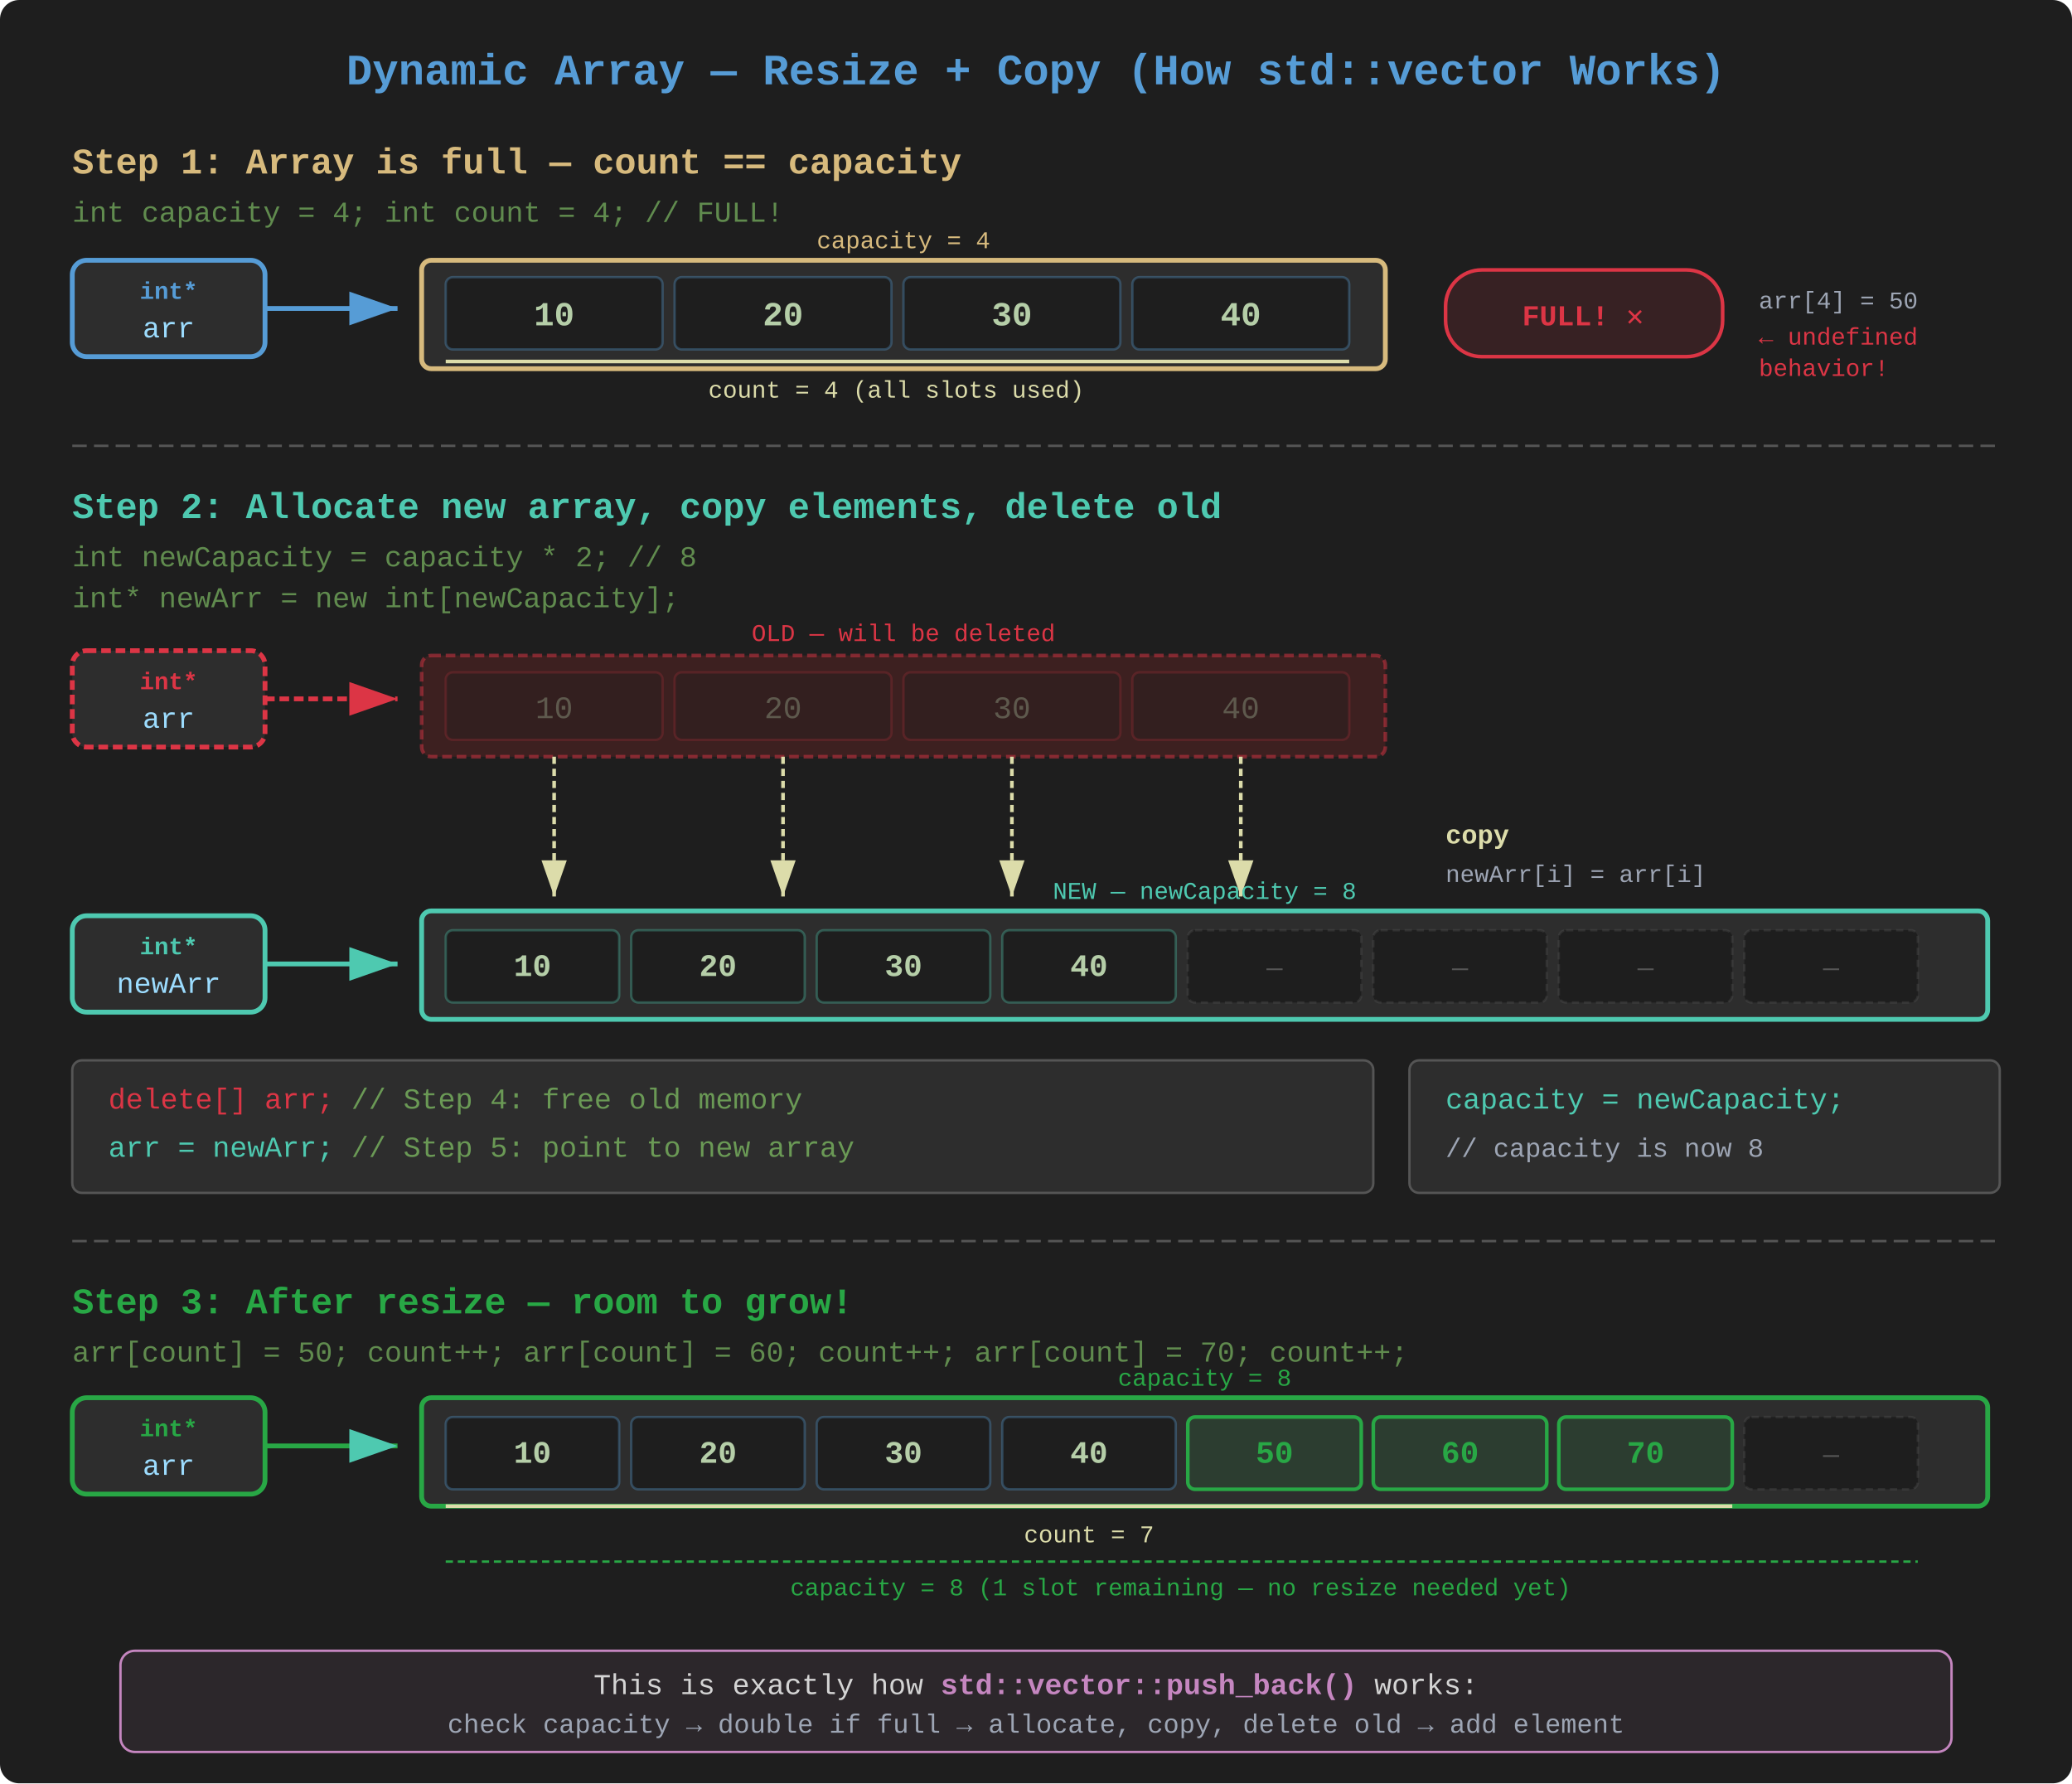
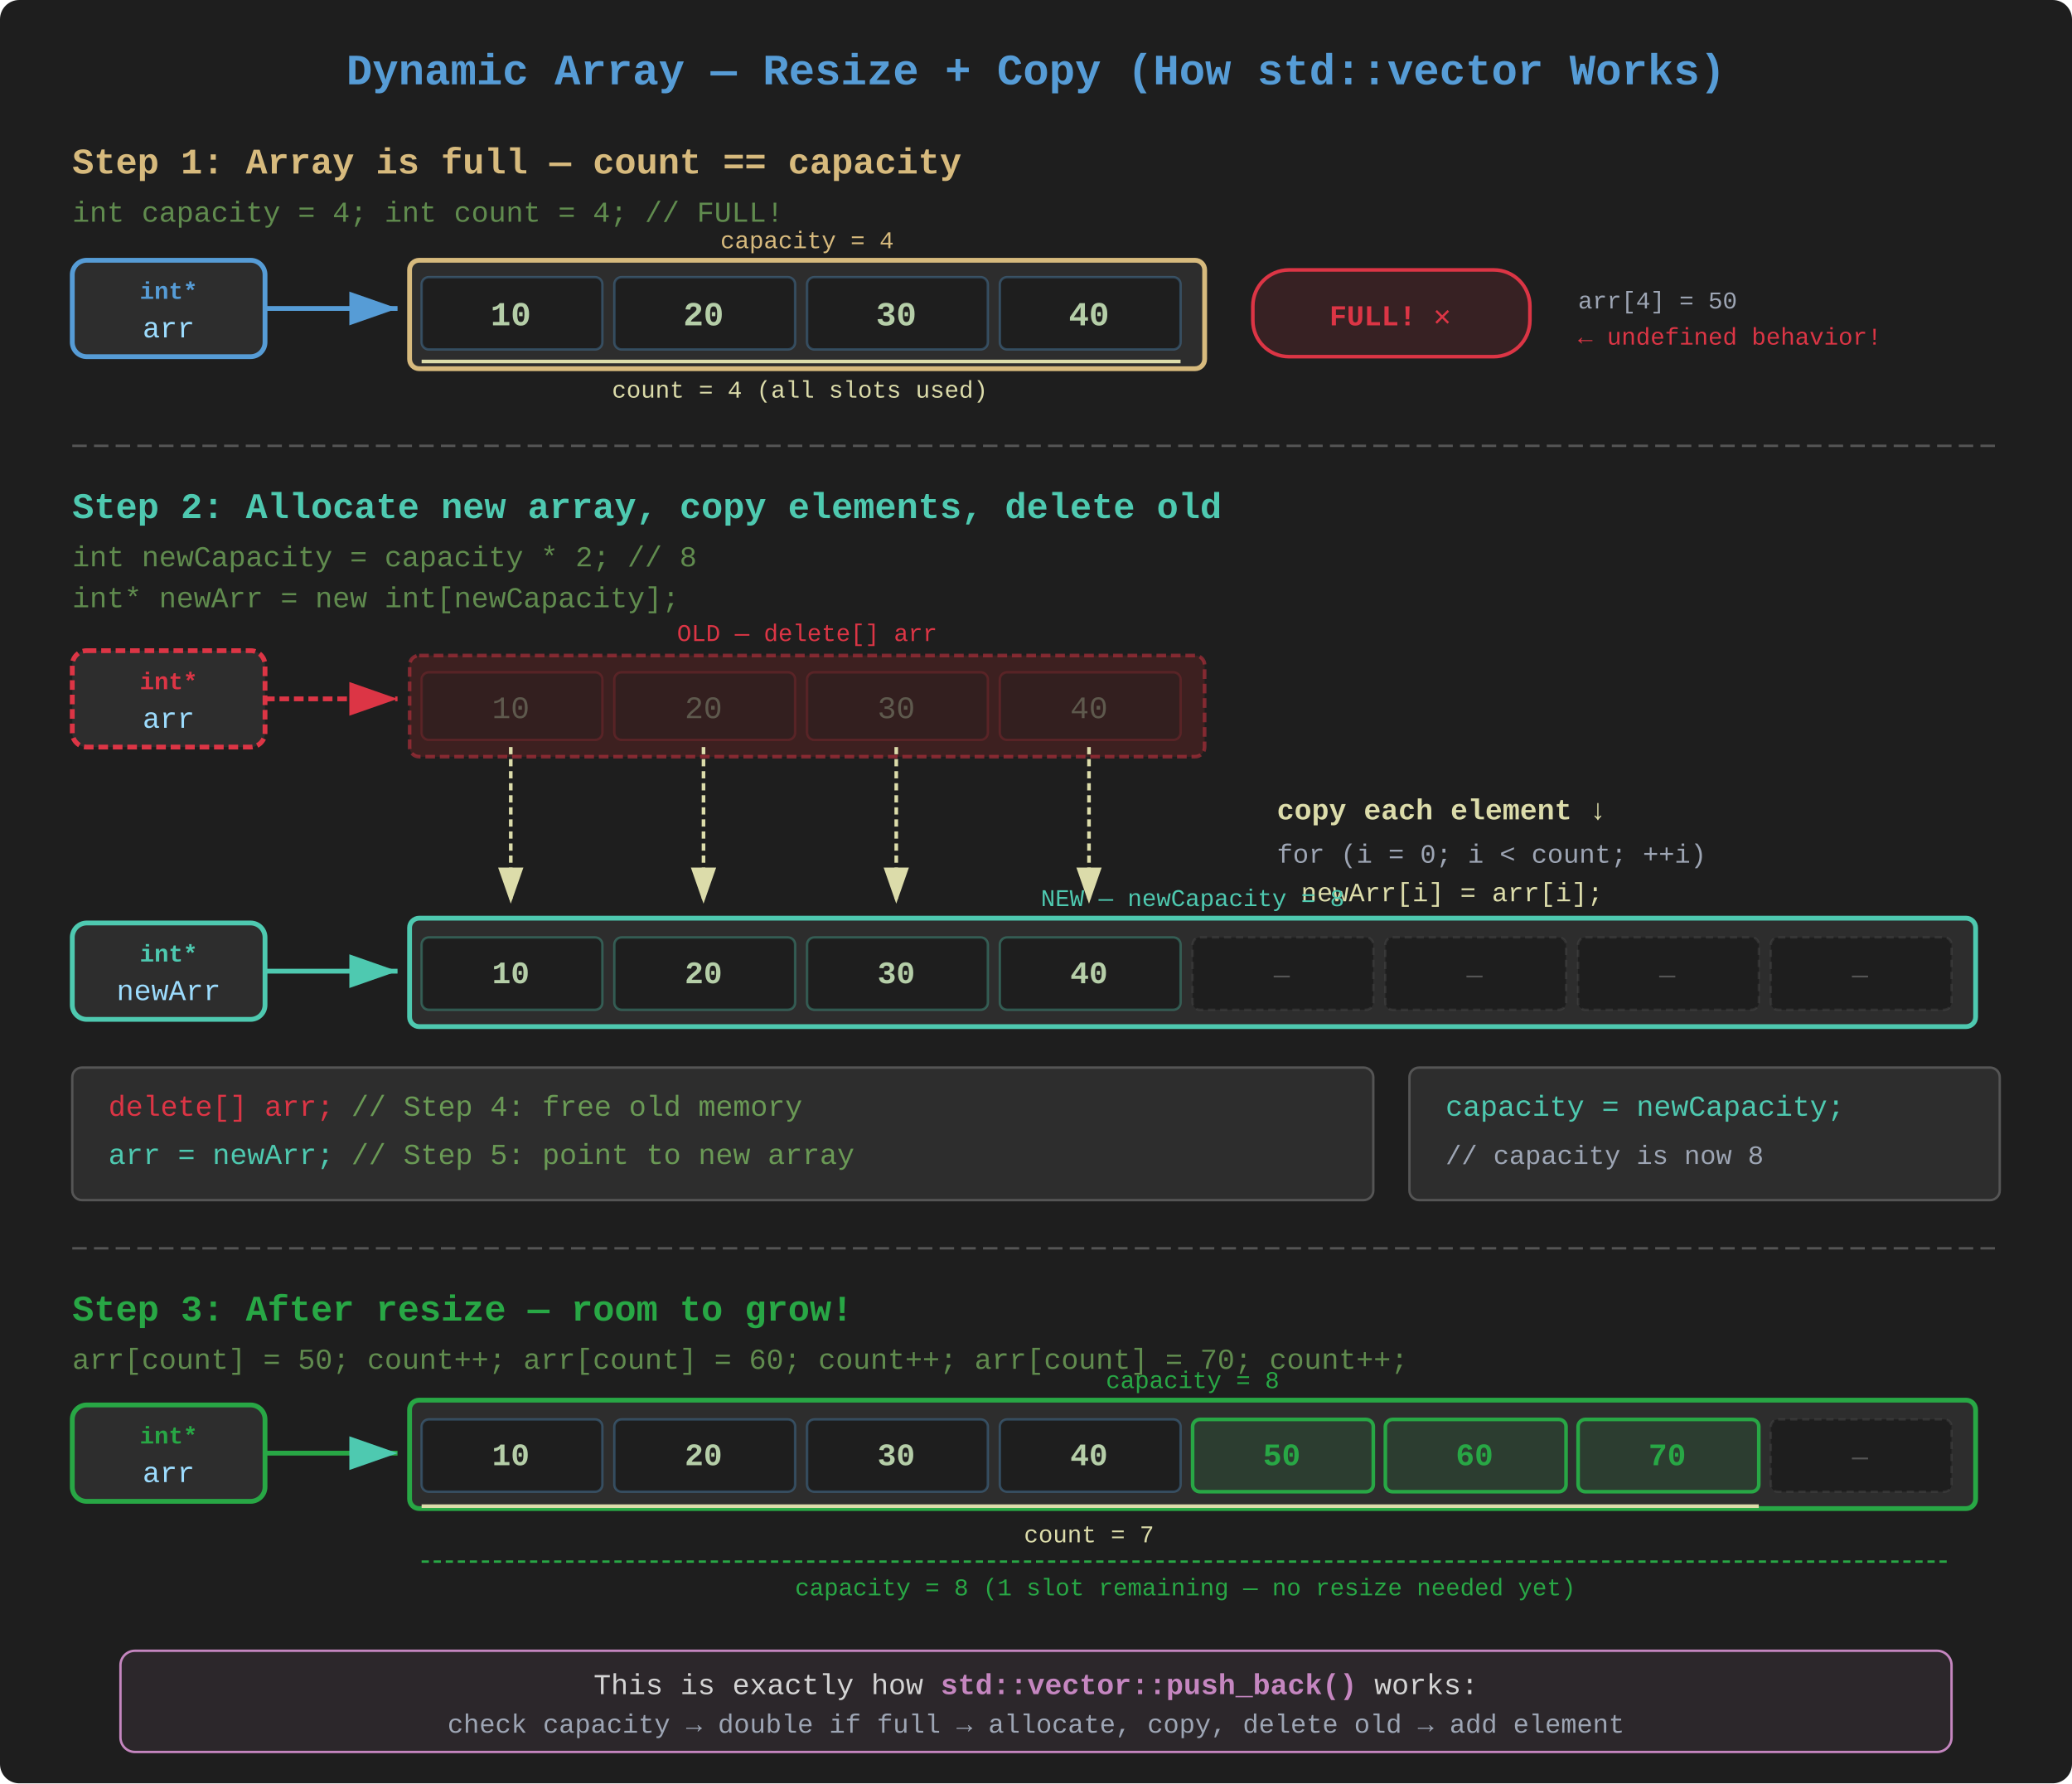
<svg xmlns="http://www.w3.org/2000/svg" viewBox="0 0 860 740" font-family="Consolas, 'Courier New', monospace" font-size="14">
  <defs>
    <marker id="arrow" markerWidth="10" markerHeight="7" refX="10" refY="3.5" orient="auto">
      <polygon points="0 0, 10 3.5, 0 7" fill="#569cd6" />
    </marker>
    <marker id="arrow-green" markerWidth="10" markerHeight="7" refX="10" refY="3.5" orient="auto">
      <polygon points="0 0, 10 3.5, 0 7" fill="#4ec9b0" />
    </marker>
    <marker id="arrow-red" markerWidth="10" markerHeight="7" refX="10" refY="3.5" orient="auto">
      <polygon points="0 0, 10 3.5, 0 7" fill="#dc3545" />
    </marker>
    <marker id="arrow-amber" markerWidth="10" markerHeight="7" refX="10" refY="3.5" orient="auto">
      <polygon points="0 0, 10 3.5, 0 7" fill="#dcdcaa" />
    </marker>
  </defs>
  <rect width="860" height="740" fill="#1e1e1e" rx="8" />
  <text x="430" y="35" text-anchor="middle" fill="#569cd6" font-size="18" font-weight="bold">Dynamic Array — Resize + Copy (How std::vector Works)</text>
  <text x="30" y="72" fill="#d7ba7d" font-size="15" font-weight="bold">Step 1: Array is full — count == capacity</text>
  <text x="30" y="92" fill="#608b4e" font-size="12">int capacity = 4;  int count = 4;  // FULL!</text>
  <rect x="30" y="108" width="80" height="40" rx="6" fill="#2d2d2d" stroke="#569cd6" stroke-width="2" />
  <text x="70" y="124" text-anchor="middle" fill="#569cd6" font-size="10" font-weight="bold">int*</text>
  <text x="70" y="140" text-anchor="middle" fill="#9cdcfe" font-size="12">arr</text>
  <line x1="110" y1="128" x2="165" y2="128" stroke="#569cd6" stroke-width="2" marker-end="url(#arrow)" />
-   <rect x="175" y="108" width="400" height="45" rx="4" fill="#2d2d2d" stroke="#d7ba7d" stroke-width="2" />
-   <text x="375" y="103" text-anchor="middle" fill="#d7ba7d" font-size="10">capacity = 4</text>
-   <rect x="185" y="115" width="90" height="30" rx="3" fill="#1e1e1e" stroke="#569cd655" stroke-width="1" />
-   <text x="230" y="135" text-anchor="middle" fill="#b5cea8" font-size="14" font-weight="bold">10</text>
-   <rect x="280" y="115" width="90" height="30" rx="3" fill="#1e1e1e" stroke="#569cd655" stroke-width="1" />
-   <text x="325" y="135" text-anchor="middle" fill="#b5cea8" font-size="14" font-weight="bold">20</text>
-   <rect x="375" y="115" width="90" height="30" rx="3" fill="#1e1e1e" stroke="#569cd655" stroke-width="1" />
-   <text x="420" y="135" text-anchor="middle" fill="#b5cea8" font-size="14" font-weight="bold">30</text>
-   <rect x="470" y="115" width="90" height="30" rx="3" fill="#1e1e1e" stroke="#569cd655" stroke-width="1" />
-   <text x="515" y="135" text-anchor="middle" fill="#b5cea8" font-size="14" font-weight="bold">40</text>
-   <line x1="185" y1="150" x2="560" y2="150" stroke="#dcdcaa" stroke-width="1.5" />
-   <text x="372" y="165" text-anchor="middle" fill="#dcdcaa" font-size="10">count = 4 (all slots used)</text>
-   <rect x="600" y="112" width="115" height="36" rx="15" fill="#dc354522" stroke="#dc3545" stroke-width="1.5" />
-   <text x="657" y="135" text-anchor="middle" fill="#dc3545" font-size="12" font-weight="bold">FULL! ✕</text>
-   <text x="730" y="128" fill="#9da5b4" font-size="10">arr[4] = 50</text>
-   <text x="730" y="143" fill="#dc3545" font-size="10">← undefined</text>
-   <text x="730" y="156" fill="#dc3545" font-size="10">   behavior!</text>
+   <rect x="170" y="108" width="330" height="45" rx="4" fill="#2d2d2d" stroke="#d7ba7d" stroke-width="2" />
+   <text x="335" y="103" text-anchor="middle" fill="#d7ba7d" font-size="10">capacity = 4</text>
+   <rect x="175" y="115" width="75" height="30" rx="3" fill="#1e1e1e" stroke="#569cd655" stroke-width="1" />
+   <text x="212" y="135" text-anchor="middle" fill="#b5cea8" font-size="14" font-weight="bold">10</text>
+   <rect x="255" y="115" width="75" height="30" rx="3" fill="#1e1e1e" stroke="#569cd655" stroke-width="1" />
+   <text x="292" y="135" text-anchor="middle" fill="#b5cea8" font-size="14" font-weight="bold">20</text>
+   <rect x="335" y="115" width="75" height="30" rx="3" fill="#1e1e1e" stroke="#569cd655" stroke-width="1" />
+   <text x="372" y="135" text-anchor="middle" fill="#b5cea8" font-size="14" font-weight="bold">30</text>
+   <rect x="415" y="115" width="75" height="30" rx="3" fill="#1e1e1e" stroke="#569cd655" stroke-width="1" />
+   <text x="452" y="135" text-anchor="middle" fill="#b5cea8" font-size="14" font-weight="bold">40</text>
+   <line x1="175" y1="150" x2="490" y2="150" stroke="#dcdcaa" stroke-width="1.5" />
+   <text x="332" y="165" text-anchor="middle" fill="#dcdcaa" font-size="10">count = 4 (all slots used)</text>
+   <rect x="520" y="112" width="115" height="36" rx="15" fill="#dc354522" stroke="#dc3545" stroke-width="1.5" />
+   <text x="577" y="135" text-anchor="middle" fill="#dc3545" font-size="12" font-weight="bold">FULL! ✕</text>
+   <text x="655" y="128" fill="#9da5b4" font-size="10">arr[4] = 50</text>
+   <text x="655" y="143" fill="#dc3545" font-size="10">← undefined behavior!</text>
  <line x1="30" y1="185" x2="830" y2="185" stroke="#555" stroke-width="1" stroke-dasharray="6,3" />
  <text x="30" y="215" fill="#4ec9b0" font-size="15" font-weight="bold">Step 2: Allocate new array, copy elements, delete old</text>
  <text x="30" y="235" fill="#608b4e" font-size="12">int newCapacity = capacity * 2;   // 8</text>
  <text x="30" y="252" fill="#608b4e" font-size="12">int* newArr = new int[newCapacity];</text>
  <rect x="30" y="270" width="80" height="40" rx="6" fill="#2d2d2d" stroke="#dc3545" stroke-width="2" stroke-dasharray="4,2" />
  <text x="70" y="286" text-anchor="middle" fill="#dc3545" font-size="10" font-weight="bold">int*</text>
  <text x="70" y="302" text-anchor="middle" fill="#9cdcfe" font-size="12">arr</text>
  <line x1="110" y1="290" x2="165" y2="290" stroke="#dc3545" stroke-width="2" stroke-dasharray="4,2" marker-end="url(#arrow-red)" />
-   <rect x="175" y="272" width="400" height="42" rx="4" fill="#3d2020" stroke="#dc354580" stroke-width="1.5" stroke-dasharray="4,2" />
-   <text x="375" y="266" text-anchor="middle" fill="#dc3545" font-size="10">OLD — will be deleted</text>
-   <rect x="185" y="279" width="90" height="28" rx="3" fill="#1e1e1e55" stroke="#dc354533" stroke-width="1" />
-   <text x="230" y="298" text-anchor="middle" fill="#b5cea855" font-size="13">10</text>
-   <rect x="280" y="279" width="90" height="28" rx="3" fill="#1e1e1e55" stroke="#dc354533" stroke-width="1" />
-   <text x="325" y="298" text-anchor="middle" fill="#b5cea855" font-size="13">20</text>
-   <rect x="375" y="279" width="90" height="28" rx="3" fill="#1e1e1e55" stroke="#dc354533" stroke-width="1" />
-   <text x="420" y="298" text-anchor="middle" fill="#b5cea855" font-size="13">30</text>
-   <rect x="470" y="279" width="90" height="28" rx="3" fill="#1e1e1e55" stroke="#dc354533" stroke-width="1" />
-   <text x="515" y="298" text-anchor="middle" fill="#b5cea855" font-size="13">40</text>
-   <line x1="230" y1="314" x2="230" y2="372" stroke="#dcdcaa" stroke-width="1.5" stroke-dasharray="3,2" marker-end="url(#arrow-amber)" />
-   <line x1="325" y1="314" x2="325" y2="372" stroke="#dcdcaa" stroke-width="1.5" stroke-dasharray="3,2" marker-end="url(#arrow-amber)" />
-   <line x1="420" y1="314" x2="420" y2="372" stroke="#dcdcaa" stroke-width="1.5" stroke-dasharray="3,2" marker-end="url(#arrow-amber)" />
-   <line x1="515" y1="314" x2="515" y2="372" stroke="#dcdcaa" stroke-width="1.5" stroke-dasharray="3,2" marker-end="url(#arrow-amber)" />
-   <text x="600" y="350" fill="#dcdcaa" font-size="11" font-weight="bold">copy</text>
-   <text x="600" y="366" fill="#9da5b4" font-size="10">newArr[i] = arr[i]</text>
-   <rect x="30" y="380" width="80" height="40" rx="6" fill="#2d2d2d" stroke="#4ec9b0" stroke-width="2" />
-   <text x="70" y="396" text-anchor="middle" fill="#4ec9b0" font-size="10" font-weight="bold">int*</text>
-   <text x="70" y="412" text-anchor="middle" fill="#9cdcfe" font-size="12">newArr</text>
-   <line x1="110" y1="400" x2="165" y2="400" stroke="#4ec9b0" stroke-width="2" marker-end="url(#arrow-green)" />
-   <rect x="175" y="378" width="650" height="45" rx="4" fill="#2d2d2d" stroke="#4ec9b0" stroke-width="2" />
-   <text x="500" y="373" text-anchor="middle" fill="#4ec9b0" font-size="10">NEW — newCapacity = 8</text>
-   <rect x="185" y="386" width="72" height="30" rx="3" fill="#1e1e1e" stroke="#4ec9b055" stroke-width="1" />
-   <text x="221" y="405" text-anchor="middle" fill="#b5cea8" font-size="13" font-weight="bold">10</text>
-   <rect x="262" y="386" width="72" height="30" rx="3" fill="#1e1e1e" stroke="#4ec9b055" stroke-width="1" />
-   <text x="298" y="405" text-anchor="middle" fill="#b5cea8" font-size="13" font-weight="bold">20</text>
-   <rect x="339" y="386" width="72" height="30" rx="3" fill="#1e1e1e" stroke="#4ec9b055" stroke-width="1" />
-   <text x="375" y="405" text-anchor="middle" fill="#b5cea8" font-size="13" font-weight="bold">30</text>
-   <rect x="416" y="386" width="72" height="30" rx="3" fill="#1e1e1e" stroke="#4ec9b055" stroke-width="1" />
-   <text x="452" y="405" text-anchor="middle" fill="#b5cea8" font-size="13" font-weight="bold">40</text>
-   <rect x="493" y="386" width="72" height="30" rx="3" fill="#1e1e1e" stroke="#55555555" stroke-width="1" stroke-dasharray="3,2" />
-   <text x="529" y="405" text-anchor="middle" fill="#555" font-size="11">—</text>
-   <rect x="570" y="386" width="72" height="30" rx="3" fill="#1e1e1e" stroke="#55555555" stroke-width="1" stroke-dasharray="3,2" />
-   <text x="606" y="405" text-anchor="middle" fill="#555" font-size="11">—</text>
-   <rect x="647" y="386" width="72" height="30" rx="3" fill="#1e1e1e" stroke="#55555555" stroke-width="1" stroke-dasharray="3,2" />
-   <text x="683" y="405" text-anchor="middle" fill="#555" font-size="11">—</text>
-   <rect x="724" y="386" width="72" height="30" rx="3" fill="#1e1e1e" stroke="#55555555" stroke-width="1" stroke-dasharray="3,2" />
-   <text x="760" y="405" text-anchor="middle" fill="#555" font-size="11">—</text>
-   <rect x="30" y="440" width="540" height="55" rx="4" fill="#2d2d2d" stroke="#555" stroke-width="1" />
-   <text x="45" y="460" fill="#dc3545" font-size="12">delete[] arr;             <tspan fill="#6a9955">// Step 4: free old memory</tspan>
+   <rect x="170" y="272" width="330" height="42" rx="4" fill="#3d2020" stroke="#dc354580" stroke-width="1.5" stroke-dasharray="4,2" />
+   <text x="335" y="266" text-anchor="middle" fill="#dc3545" font-size="10">OLD — delete[] arr</text>
+   <rect x="175" y="279" width="75" height="28" rx="3" fill="#1e1e1e55" stroke="#dc354533" stroke-width="1" />
+   <text x="212" y="298" text-anchor="middle" fill="#b5cea855" font-size="13">10</text>
+   <rect x="255" y="279" width="75" height="28" rx="3" fill="#1e1e1e55" stroke="#dc354533" stroke-width="1" />
+   <text x="292" y="298" text-anchor="middle" fill="#b5cea855" font-size="13">20</text>
+   <rect x="335" y="279" width="75" height="28" rx="3" fill="#1e1e1e55" stroke="#dc354533" stroke-width="1" />
+   <text x="372" y="298" text-anchor="middle" fill="#b5cea855" font-size="13">30</text>
+   <rect x="415" y="279" width="75" height="28" rx="3" fill="#1e1e1e55" stroke="#dc354533" stroke-width="1" />
+   <text x="452" y="298" text-anchor="middle" fill="#b5cea855" font-size="13">40</text>
+   <line x1="212" y1="310" x2="212" y2="375" stroke="#dcdcaa" stroke-width="1.5" stroke-dasharray="3,2" marker-end="url(#arrow-amber)" />
+   <line x1="292" y1="310" x2="292" y2="375" stroke="#dcdcaa" stroke-width="1.5" stroke-dasharray="3,2" marker-end="url(#arrow-amber)" />
+   <line x1="372" y1="310" x2="372" y2="375" stroke="#dcdcaa" stroke-width="1.5" stroke-dasharray="3,2" marker-end="url(#arrow-amber)" />
+   <line x1="452" y1="310" x2="452" y2="375" stroke="#dcdcaa" stroke-width="1.5" stroke-dasharray="3,2" marker-end="url(#arrow-amber)" />
+   <text x="530" y="340" fill="#dcdcaa" font-size="12" font-weight="bold">copy each element ↓</text>
+   <text x="530" y="358" fill="#9da5b4" font-size="11">for (i = 0; i &lt; count; ++i)</text>
+   <text x="540" y="374" fill="#dcdcaa" font-size="11">newArr[i] = arr[i];</text>
+   <rect x="30" y="383" width="80" height="40" rx="6" fill="#2d2d2d" stroke="#4ec9b0" stroke-width="2" />
+   <text x="70" y="399" text-anchor="middle" fill="#4ec9b0" font-size="10" font-weight="bold">int*</text>
+   <text x="70" y="415" text-anchor="middle" fill="#9cdcfe" font-size="12">newArr</text>
+   <line x1="110" y1="403" x2="165" y2="403" stroke="#4ec9b0" stroke-width="2" marker-end="url(#arrow-green)" />
+   <rect x="170" y="381" width="650" height="45" rx="4" fill="#2d2d2d" stroke="#4ec9b0" stroke-width="2" />
+   <text x="495" y="376" text-anchor="middle" fill="#4ec9b0" font-size="10">NEW — newCapacity = 8</text>
+   <rect x="175" y="389" width="75" height="30" rx="3" fill="#1e1e1e" stroke="#4ec9b055" stroke-width="1" />
+   <text x="212" y="408" text-anchor="middle" fill="#b5cea8" font-size="13" font-weight="bold">10</text>
+   <rect x="255" y="389" width="75" height="30" rx="3" fill="#1e1e1e" stroke="#4ec9b055" stroke-width="1" />
+   <text x="292" y="408" text-anchor="middle" fill="#b5cea8" font-size="13" font-weight="bold">20</text>
+   <rect x="335" y="389" width="75" height="30" rx="3" fill="#1e1e1e" stroke="#4ec9b055" stroke-width="1" />
+   <text x="372" y="408" text-anchor="middle" fill="#b5cea8" font-size="13" font-weight="bold">30</text>
+   <rect x="415" y="389" width="75" height="30" rx="3" fill="#1e1e1e" stroke="#4ec9b055" stroke-width="1" />
+   <text x="452" y="408" text-anchor="middle" fill="#b5cea8" font-size="13" font-weight="bold">40</text>
+   <rect x="495" y="389" width="75" height="30" rx="3" fill="#1e1e1e" stroke="#55555555" stroke-width="1" stroke-dasharray="3,2" />
+   <text x="532" y="408" text-anchor="middle" fill="#555" font-size="11">—</text>
+   <rect x="575" y="389" width="75" height="30" rx="3" fill="#1e1e1e" stroke="#55555555" stroke-width="1" stroke-dasharray="3,2" />
+   <text x="612" y="408" text-anchor="middle" fill="#555" font-size="11">—</text>
+   <rect x="655" y="389" width="75" height="30" rx="3" fill="#1e1e1e" stroke="#55555555" stroke-width="1" stroke-dasharray="3,2" />
+   <text x="692" y="408" text-anchor="middle" fill="#555" font-size="11">—</text>
+   <rect x="735" y="389" width="75" height="30" rx="3" fill="#1e1e1e" stroke="#55555555" stroke-width="1" stroke-dasharray="3,2" />
+   <text x="772" y="408" text-anchor="middle" fill="#555" font-size="11">—</text>
+   <rect x="30" y="443" width="540" height="55" rx="4" fill="#2d2d2d" stroke="#555" stroke-width="1" />
+   <text x="45" y="463" fill="#dc3545" font-size="12">delete[] arr;             <tspan fill="#6a9955">// Step 4: free old memory</tspan>
  </text>
-   <text x="45" y="480" fill="#4ec9b0" font-size="12">arr = newArr;             <tspan fill="#6a9955">// Step 5: point to new array</tspan>
+   <text x="45" y="483" fill="#4ec9b0" font-size="12">arr = newArr;             <tspan fill="#6a9955">// Step 5: point to new array</tspan>
  </text>
-   <rect x="585" y="440" width="245" height="55" rx="4" fill="#2d2d2d" stroke="#555" stroke-width="1" />
-   <text x="600" y="460" fill="#4ec9b0" font-size="12">capacity = newCapacity;</text>
-   <text x="600" y="480" fill="#9da5b4" font-size="11">// capacity is now 8</text>
-   <line x1="30" y1="515" x2="830" y2="515" stroke="#555" stroke-width="1" stroke-dasharray="6,3" />
-   <text x="30" y="545" fill="#28a745" font-size="15" font-weight="bold">Step 3: After resize — room to grow!</text>
-   <text x="30" y="565" fill="#608b4e" font-size="12">arr[count] = 50; count++;  arr[count] = 60; count++;  arr[count] = 70; count++;</text>
-   <rect x="30" y="580" width="80" height="40" rx="6" fill="#2d2d2d" stroke="#28a745" stroke-width="2" />
-   <text x="70" y="596" text-anchor="middle" fill="#28a745" font-size="10" font-weight="bold">int*</text>
-   <text x="70" y="612" text-anchor="middle" fill="#9cdcfe" font-size="12">arr</text>
-   <line x1="110" y1="600" x2="165" y2="600" stroke="#28a745" stroke-width="2" marker-end="url(#arrow-green)" />
-   <rect x="175" y="580" width="650" height="45" rx="4" fill="#2d2d2d" stroke="#28a745" stroke-width="2" />
-   <text x="500" y="575" text-anchor="middle" fill="#28a745" font-size="10">capacity = 8</text>
-   <rect x="185" y="588" width="72" height="30" rx="3" fill="#1e1e1e" stroke="#569cd655" stroke-width="1" />
-   <text x="221" y="607" text-anchor="middle" fill="#b5cea8" font-size="13" font-weight="bold">10</text>
-   <rect x="262" y="588" width="72" height="30" rx="3" fill="#1e1e1e" stroke="#569cd655" stroke-width="1" />
-   <text x="298" y="607" text-anchor="middle" fill="#b5cea8" font-size="13" font-weight="bold">20</text>
-   <rect x="339" y="588" width="72" height="30" rx="3" fill="#1e1e1e" stroke="#569cd655" stroke-width="1" />
-   <text x="375" y="607" text-anchor="middle" fill="#b5cea8" font-size="13" font-weight="bold">30</text>
-   <rect x="416" y="588" width="72" height="30" rx="3" fill="#1e1e1e" stroke="#569cd655" stroke-width="1" />
-   <text x="452" y="607" text-anchor="middle" fill="#b5cea8" font-size="13" font-weight="bold">40</text>
-   <rect x="493" y="588" width="72" height="30" rx="3" fill="#28a74522" stroke="#28a745" stroke-width="1.5" />
-   <text x="529" y="607" text-anchor="middle" fill="#28a745" font-size="13" font-weight="bold">50</text>
-   <rect x="570" y="588" width="72" height="30" rx="3" fill="#28a74522" stroke="#28a745" stroke-width="1.5" />
-   <text x="606" y="607" text-anchor="middle" fill="#28a745" font-size="13" font-weight="bold">60</text>
-   <rect x="647" y="588" width="72" height="30" rx="3" fill="#28a74522" stroke="#28a745" stroke-width="1.5" />
-   <text x="683" y="607" text-anchor="middle" fill="#28a745" font-size="13" font-weight="bold">70</text>
-   <rect x="724" y="588" width="72" height="30" rx="3" fill="#1e1e1e" stroke="#55555555" stroke-width="1" stroke-dasharray="3,2" />
-   <text x="760" y="607" text-anchor="middle" fill="#555" font-size="11">—</text>
-   <line x1="185" y1="625" x2="719" y2="625" stroke="#dcdcaa" stroke-width="1.5" />
+   <rect x="585" y="443" width="245" height="55" rx="4" fill="#2d2d2d" stroke="#555" stroke-width="1" />
+   <text x="600" y="463" fill="#4ec9b0" font-size="12">capacity = newCapacity;</text>
+   <text x="600" y="483" fill="#9da5b4" font-size="11">// capacity is now 8</text>
+   <line x1="30" y1="518" x2="830" y2="518" stroke="#555" stroke-width="1" stroke-dasharray="6,3" />
+   <text x="30" y="548" fill="#28a745" font-size="15" font-weight="bold">Step 3: After resize — room to grow!</text>
+   <text x="30" y="568" fill="#608b4e" font-size="12">arr[count] = 50; count++;  arr[count] = 60; count++;  arr[count] = 70; count++;</text>
+   <rect x="30" y="583" width="80" height="40" rx="6" fill="#2d2d2d" stroke="#28a745" stroke-width="2" />
+   <text x="70" y="599" text-anchor="middle" fill="#28a745" font-size="10" font-weight="bold">int*</text>
+   <text x="70" y="615" text-anchor="middle" fill="#9cdcfe" font-size="12">arr</text>
+   <line x1="110" y1="603" x2="165" y2="603" stroke="#28a745" stroke-width="2" marker-end="url(#arrow-green)" />
+   <rect x="170" y="581" width="650" height="45" rx="4" fill="#2d2d2d" stroke="#28a745" stroke-width="2" />
+   <text x="495" y="576" text-anchor="middle" fill="#28a745" font-size="10">capacity = 8</text>
+   <rect x="175" y="589" width="75" height="30" rx="3" fill="#1e1e1e" stroke="#569cd655" stroke-width="1" />
+   <text x="212" y="608" text-anchor="middle" fill="#b5cea8" font-size="13" font-weight="bold">10</text>
+   <rect x="255" y="589" width="75" height="30" rx="3" fill="#1e1e1e" stroke="#569cd655" stroke-width="1" />
+   <text x="292" y="608" text-anchor="middle" fill="#b5cea8" font-size="13" font-weight="bold">20</text>
+   <rect x="335" y="589" width="75" height="30" rx="3" fill="#1e1e1e" stroke="#569cd655" stroke-width="1" />
+   <text x="372" y="608" text-anchor="middle" fill="#b5cea8" font-size="13" font-weight="bold">30</text>
+   <rect x="415" y="589" width="75" height="30" rx="3" fill="#1e1e1e" stroke="#569cd655" stroke-width="1" />
+   <text x="452" y="608" text-anchor="middle" fill="#b5cea8" font-size="13" font-weight="bold">40</text>
+   <rect x="495" y="589" width="75" height="30" rx="3" fill="#28a74522" stroke="#28a745" stroke-width="1.5" />
+   <text x="532" y="608" text-anchor="middle" fill="#28a745" font-size="13" font-weight="bold">50</text>
+   <rect x="575" y="589" width="75" height="30" rx="3" fill="#28a74522" stroke="#28a745" stroke-width="1.5" />
+   <text x="612" y="608" text-anchor="middle" fill="#28a745" font-size="13" font-weight="bold">60</text>
+   <rect x="655" y="589" width="75" height="30" rx="3" fill="#28a74522" stroke="#28a745" stroke-width="1.5" />
+   <text x="692" y="608" text-anchor="middle" fill="#28a745" font-size="13" font-weight="bold">70</text>
+   <rect x="735" y="589" width="75" height="30" rx="3" fill="#1e1e1e" stroke="#55555555" stroke-width="1" stroke-dasharray="3,2" />
+   <text x="772" y="608" text-anchor="middle" fill="#555" font-size="11">—</text>
+   <line x1="175" y1="625" x2="730" y2="625" stroke="#dcdcaa" stroke-width="1.5" />
  <text x="452" y="640" text-anchor="middle" fill="#dcdcaa" font-size="10">count = 7</text>
-   <line x1="185" y1="648" x2="796" y2="648" stroke="#28a745" stroke-width="1" stroke-dasharray="3,2" />
-   <text x="490" y="662" text-anchor="middle" fill="#28a745" font-size="10">capacity = 8 (1 slot remaining — no resize needed yet)</text>
+   <line x1="175" y1="648" x2="810" y2="648" stroke="#28a745" stroke-width="1" stroke-dasharray="3,2" />
+   <text x="492" y="662" text-anchor="middle" fill="#28a745" font-size="10">capacity = 8 (1 slot remaining — no resize needed yet)</text>
  <rect x="50" y="685" width="760" height="42" rx="6" fill="#c586c015" stroke="#c586c0" stroke-width="1" />
  <text x="430" y="703" text-anchor="middle" fill="#d4d4d4" font-size="12">This is exactly how <tspan fill="#c586c0" font-weight="bold">std::vector::push_back()</tspan> works:</text>
  <text x="430" y="719" text-anchor="middle" fill="#9da5b4" font-size="11">check capacity → double if full → allocate, copy, delete old → add element</text>
</svg>
